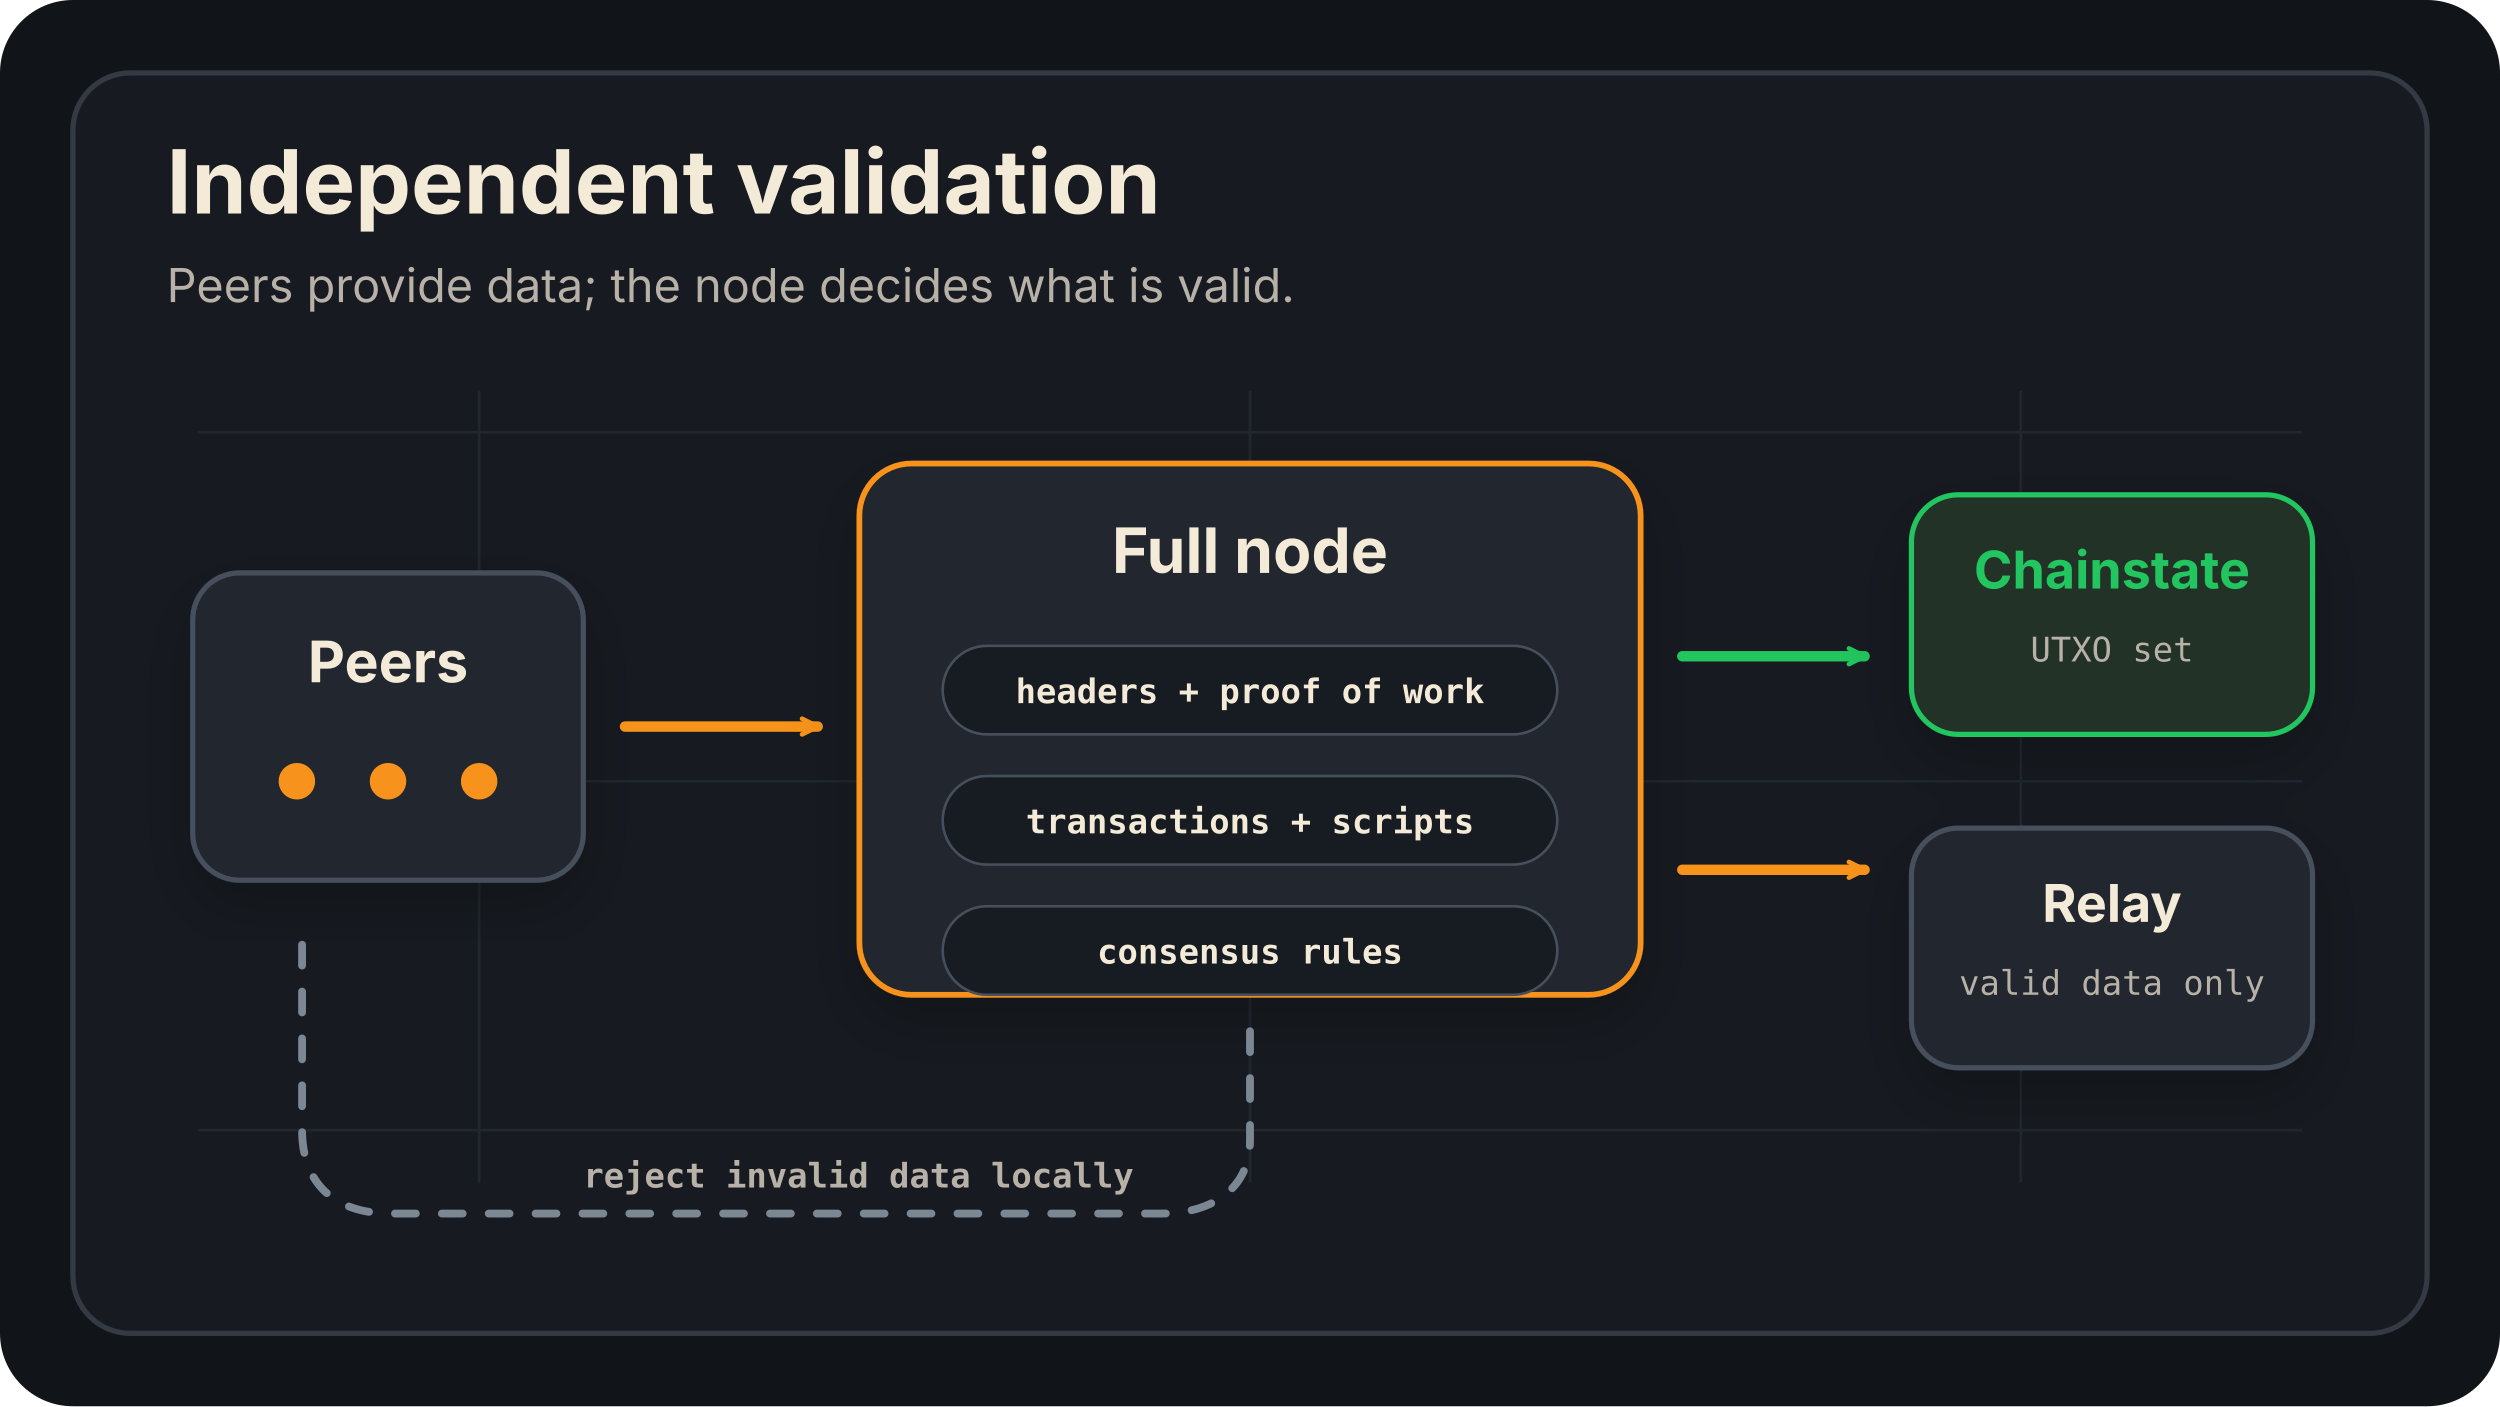
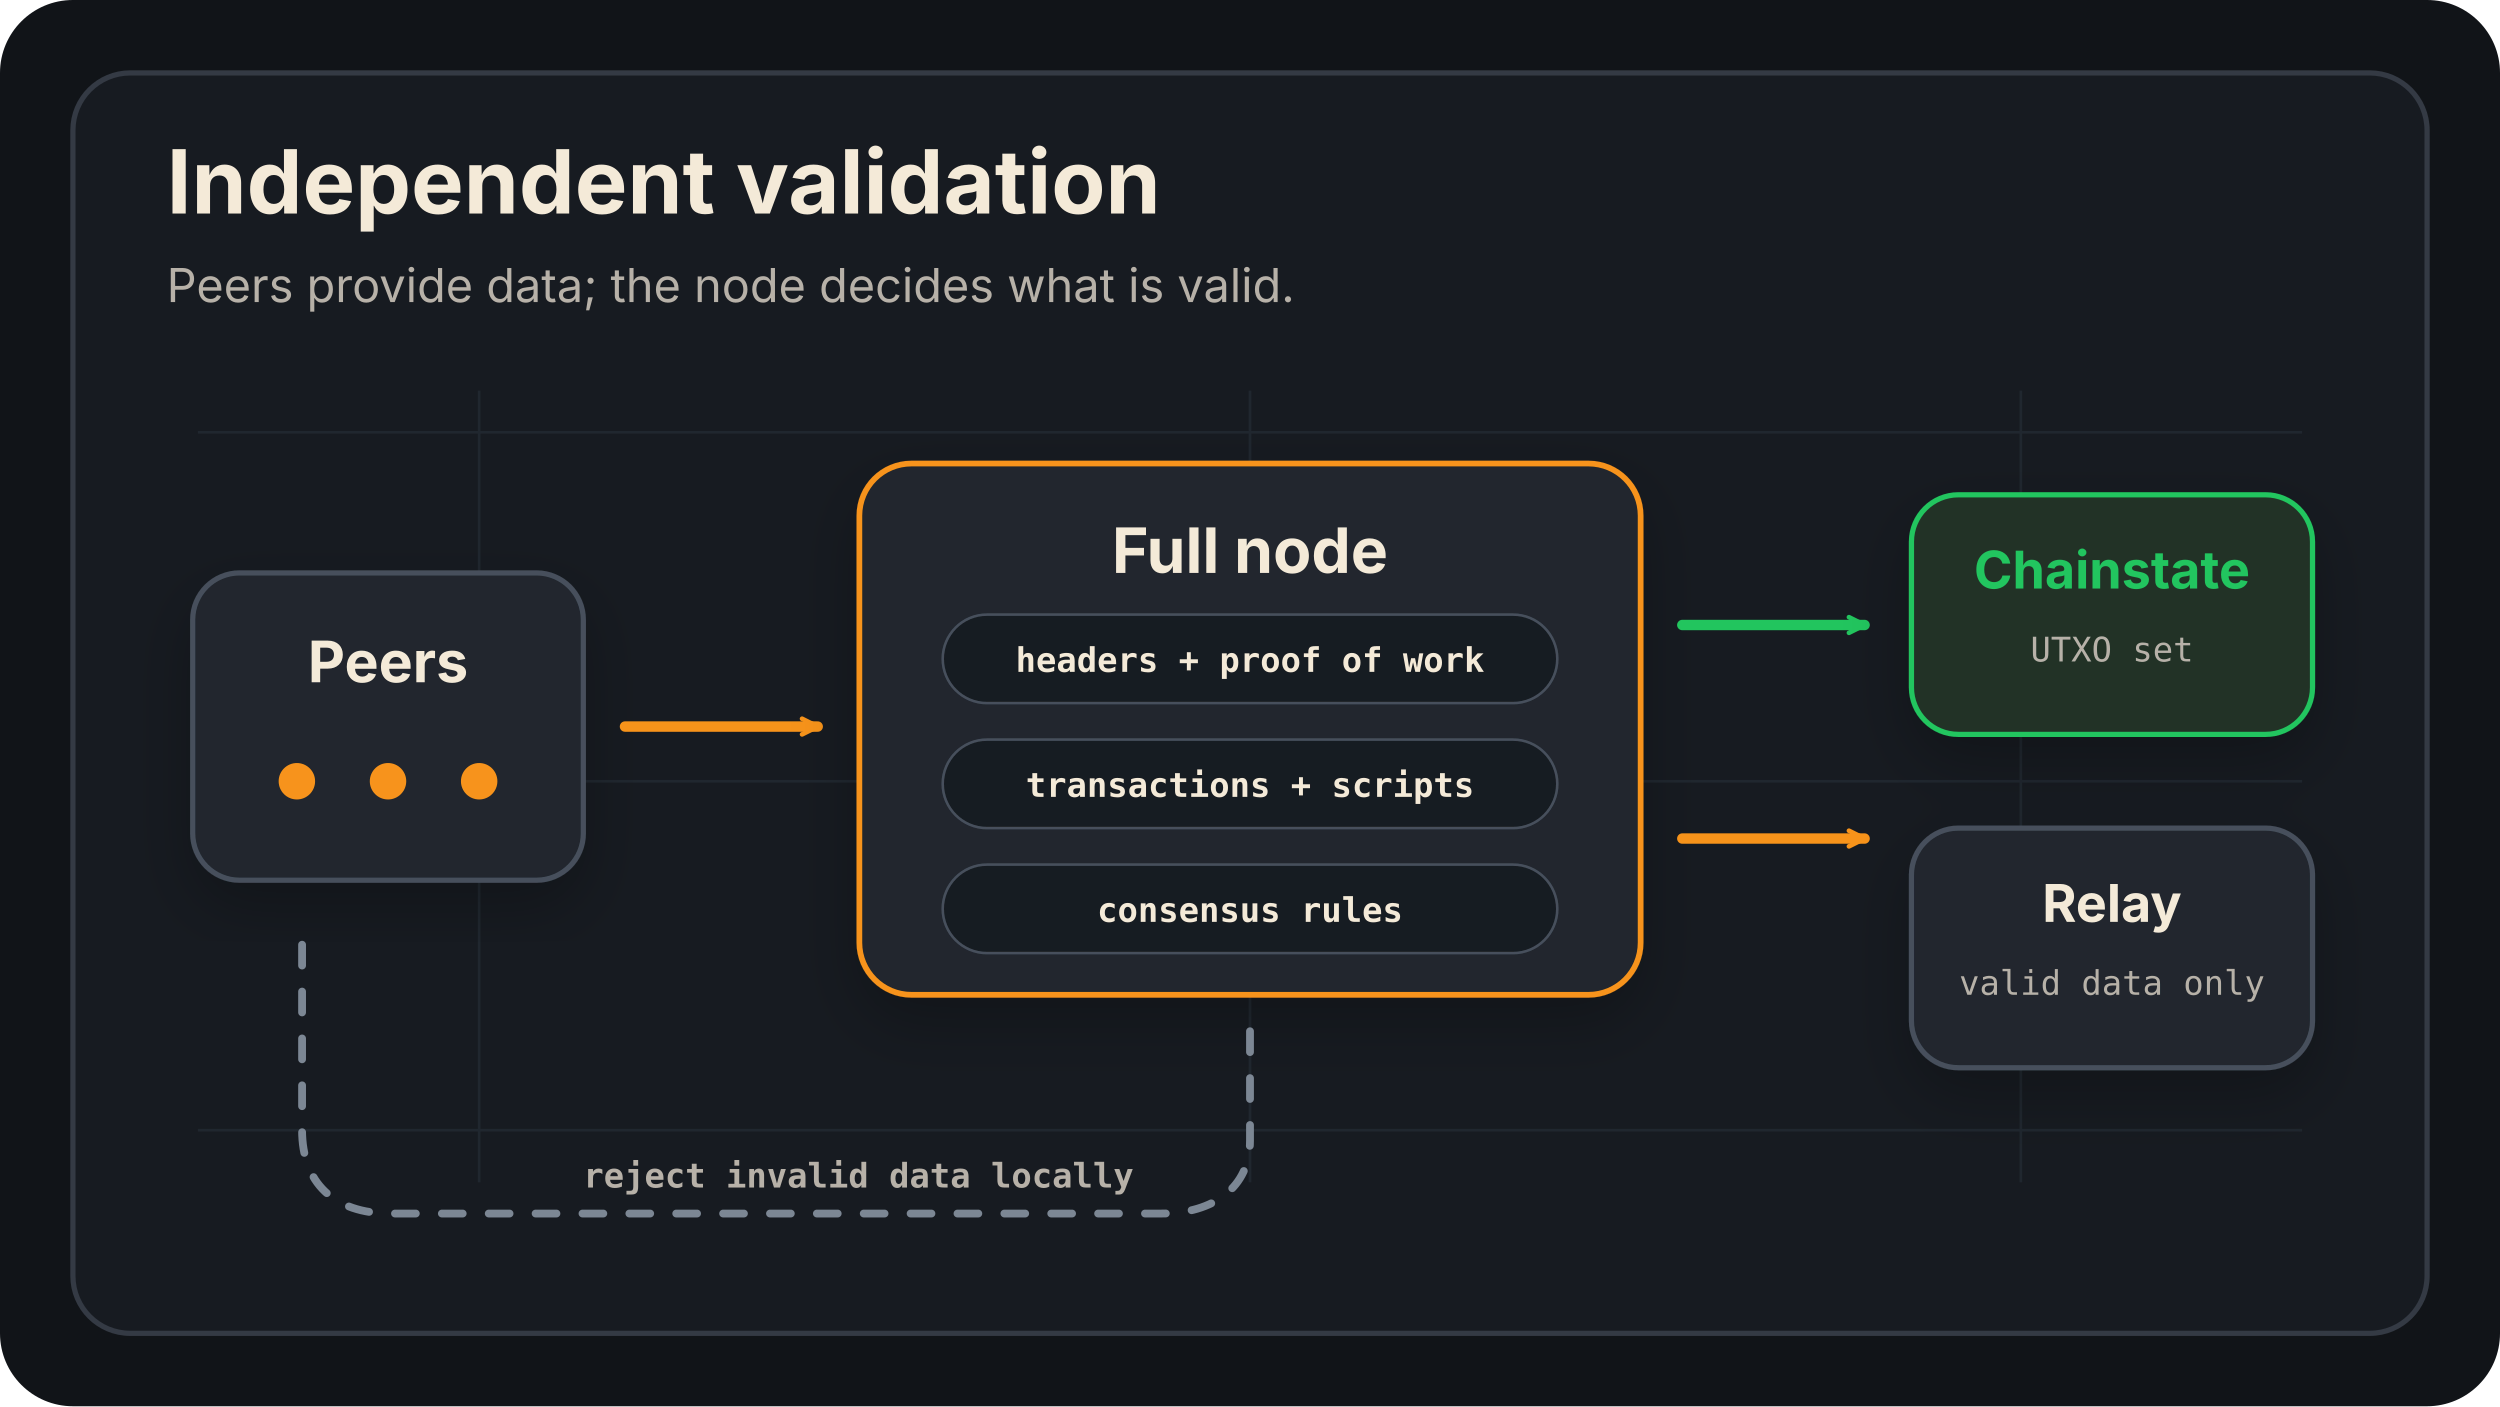
<svg xmlns="http://www.w3.org/2000/svg" width="960" height="540" viewBox="0 0 960 540" fill="none" role="img" aria-labelledby="title desc">
  <defs>
    <marker id="arrow-orange" markerWidth="10" markerHeight="10" refX="8" refY="5" orient="auto" markerUnits="userSpaceOnUse">
      <path d="M2 2L8 5L2 8" fill="none" stroke="#F7931A" stroke-width="1.8" stroke-linecap="round" stroke-linejoin="round" />
    </marker>
    <marker id="arrow-green" markerWidth="10" markerHeight="10" refX="8" refY="5" orient="auto" markerUnits="userSpaceOnUse">
      <path d="M2 2L8 5L2 8" fill="none" stroke="#22C55E" stroke-width="1.8" stroke-linecap="round" stroke-linejoin="round" />
    </marker>
    <filter id="soft" x="-20%" y="-20%" width="140%" height="140%">
      <feDropShadow dx="0" dy="10" stdDeviation="12" flood-color="#000000" flood-opacity="0.24" />
    </filter>
  </defs>
  <rect width="960" height="540" rx="28" fill="#111418" />
  <rect x="28" y="28" width="904" height="484" rx="22" fill="#171B21" stroke="#343A44" stroke-width="2" />
  <text x="64" y="82" fill="#F4EAD8" font-family="Inter, Arial, sans-serif" font-size="34" font-weight="700">Independent validation</text>
  <text x="64" y="116" fill="#B7B1A8" font-family="Inter, Arial, sans-serif" font-size="18">Peers provide data; the node decides what is valid.</text>
  <g stroke="#28313B" stroke-width="1" opacity="0.55">
    <path d="M76 166H884" />
    <path d="M76 300H884" />
    <path d="M76 434H884" />
    <path d="M184 150V454" />
    <path d="M480 150V454" />
    <path d="M776 150V454" />
  </g>
  <g filter="url(#soft)">
    <rect x="74" y="220" width="150" height="118" rx="18" fill="#20252D" stroke="#46505C" stroke-width="2" />
    <text x="149" y="262" text-anchor="middle" fill="#F4EAD8" font-family="Inter, Arial, sans-serif" font-size="22" font-weight="700">Peers</text>
    <g fill="#F7931A">
      <circle cx="114" cy="300" r="7" />
      <circle cx="149" cy="300" r="7" />
      <circle cx="184" cy="300" r="7" />
    </g>
  </g>
  <path d="M240 279H314" stroke="#F7931A" stroke-width="4" stroke-linecap="round" marker-end="url(#arrow-orange)" />
  <g filter="url(#soft)">
    <rect x="330" y="178" width="300" height="204" rx="20" fill="#20252D" stroke="#F7931A" stroke-width="2.2" />
    <text x="480" y="220" text-anchor="middle" fill="#F4EAD8" font-family="Inter, Arial, sans-serif" font-size="24" font-weight="700">Full node</text>
-     <rect x="362" y="248" width="236" height="34" rx="17" fill="#171B21" stroke="#46505C" />
-     <text x="480" y="270" text-anchor="middle" fill="#F4EAD8" font-family="JetBrains Mono, monospace" font-size="13" font-weight="700">headers + proof of work</text>
-     <rect x="362" y="298" width="236" height="34" rx="17" fill="#171B21" stroke="#46505C" />
-     <text x="480" y="320" text-anchor="middle" fill="#F4EAD8" font-family="JetBrains Mono, monospace" font-size="13" font-weight="700">transactions + scripts</text>
-     <rect x="362" y="348" width="236" height="34" rx="17" fill="#171B21" stroke="#46505C" />
-     <text x="480" y="370" text-anchor="middle" fill="#F4EAD8" font-family="JetBrains Mono, monospace" font-size="13" font-weight="700">consensus rules</text>
+     <rect x="362" y="236" width="236" height="34" rx="17" fill="#171B21" stroke="#46505C" />
+     <text x="480" y="258" text-anchor="middle" fill="#F4EAD8" font-family="JetBrains Mono, monospace" font-size="13" font-weight="700">headers + proof of work</text>
+     <rect x="362" y="284" width="236" height="34" rx="17" fill="#171B21" stroke="#46505C" />
+     <text x="480" y="306" text-anchor="middle" fill="#F4EAD8" font-family="JetBrains Mono, monospace" font-size="13" font-weight="700">transactions + scripts</text>
+     <rect x="362" y="332" width="236" height="34" rx="17" fill="#171B21" stroke="#46505C" />
+     <text x="480" y="354" text-anchor="middle" fill="#F4EAD8" font-family="JetBrains Mono, monospace" font-size="13" font-weight="700">consensus rules</text>
  </g>
-   <path d="M646 252H716" stroke="#22C55E" stroke-width="4" stroke-linecap="round" marker-end="url(#arrow-green)" />
-   <path d="M646 334H716" stroke="#F7931A" stroke-width="4" stroke-linecap="round" marker-end="url(#arrow-orange)" />
+   <path d="M646 240H716" stroke="#22C55E" stroke-width="4" stroke-linecap="round" marker-end="url(#arrow-green)" />
+   <path d="M646 322H716" stroke="#F7931A" stroke-width="4" stroke-linecap="round" marker-end="url(#arrow-orange)" />
  <g filter="url(#soft)">
    <rect x="734" y="190" width="154" height="92" rx="18" fill="#203327" stroke="#22C55E" stroke-width="2" />
    <text x="811" y="226" text-anchor="middle" fill="#22C55E" font-family="Inter, Arial, sans-serif" font-size="20" font-weight="700">Chainstate</text>
    <text x="811" y="254" text-anchor="middle" fill="#B7B1A8" font-family="JetBrains Mono, monospace" font-size="13">UTXO set</text>
    <rect x="734" y="318" width="154" height="92" rx="18" fill="#20252D" stroke="#46505C" stroke-width="2" />
    <text x="811" y="354" text-anchor="middle" fill="#F4EAD8" font-family="Inter, Arial, sans-serif" font-size="20" font-weight="700">Relay</text>
    <text x="811" y="382" text-anchor="middle" fill="#B7B1A8" font-family="JetBrains Mono, monospace" font-size="13">valid data only</text>
  </g>
  <path d="M480 396V438C480 456 466 466 446 466H150C128 466 116 454 116 434V358" stroke="#7C8794" stroke-width="3" stroke-linecap="round" stroke-dasharray="8 10" />
  <text x="224" y="456" fill="#B7B1A8" font-family="JetBrains Mono, monospace" font-size="13" font-weight="700">reject invalid data locally</text>
</svg>
